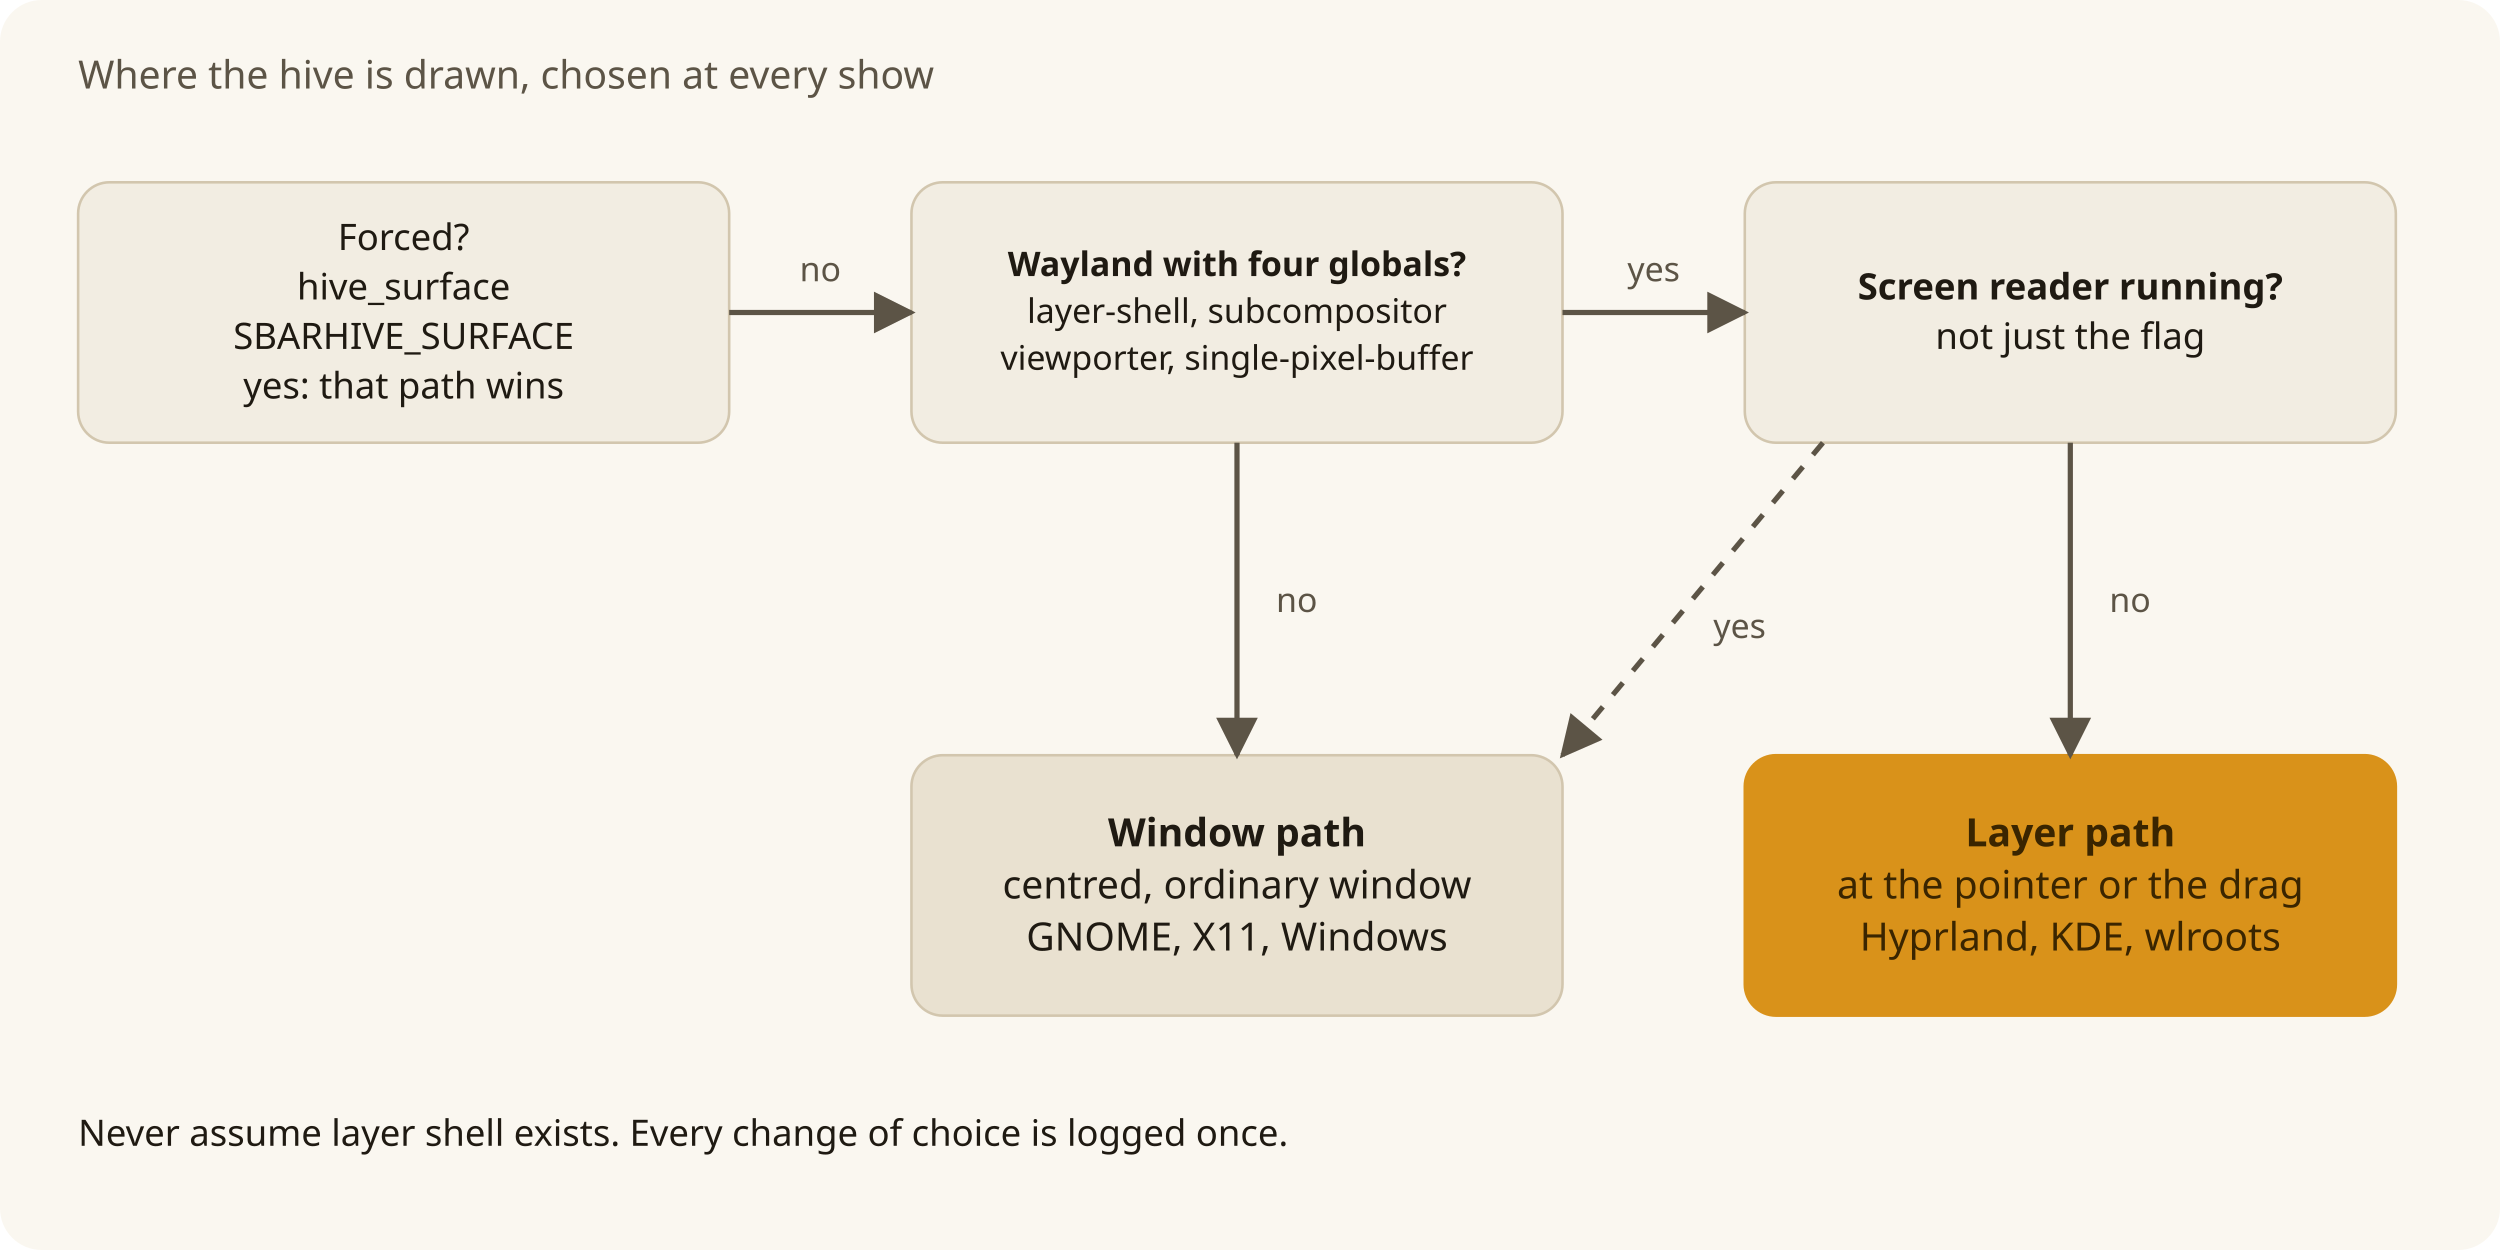
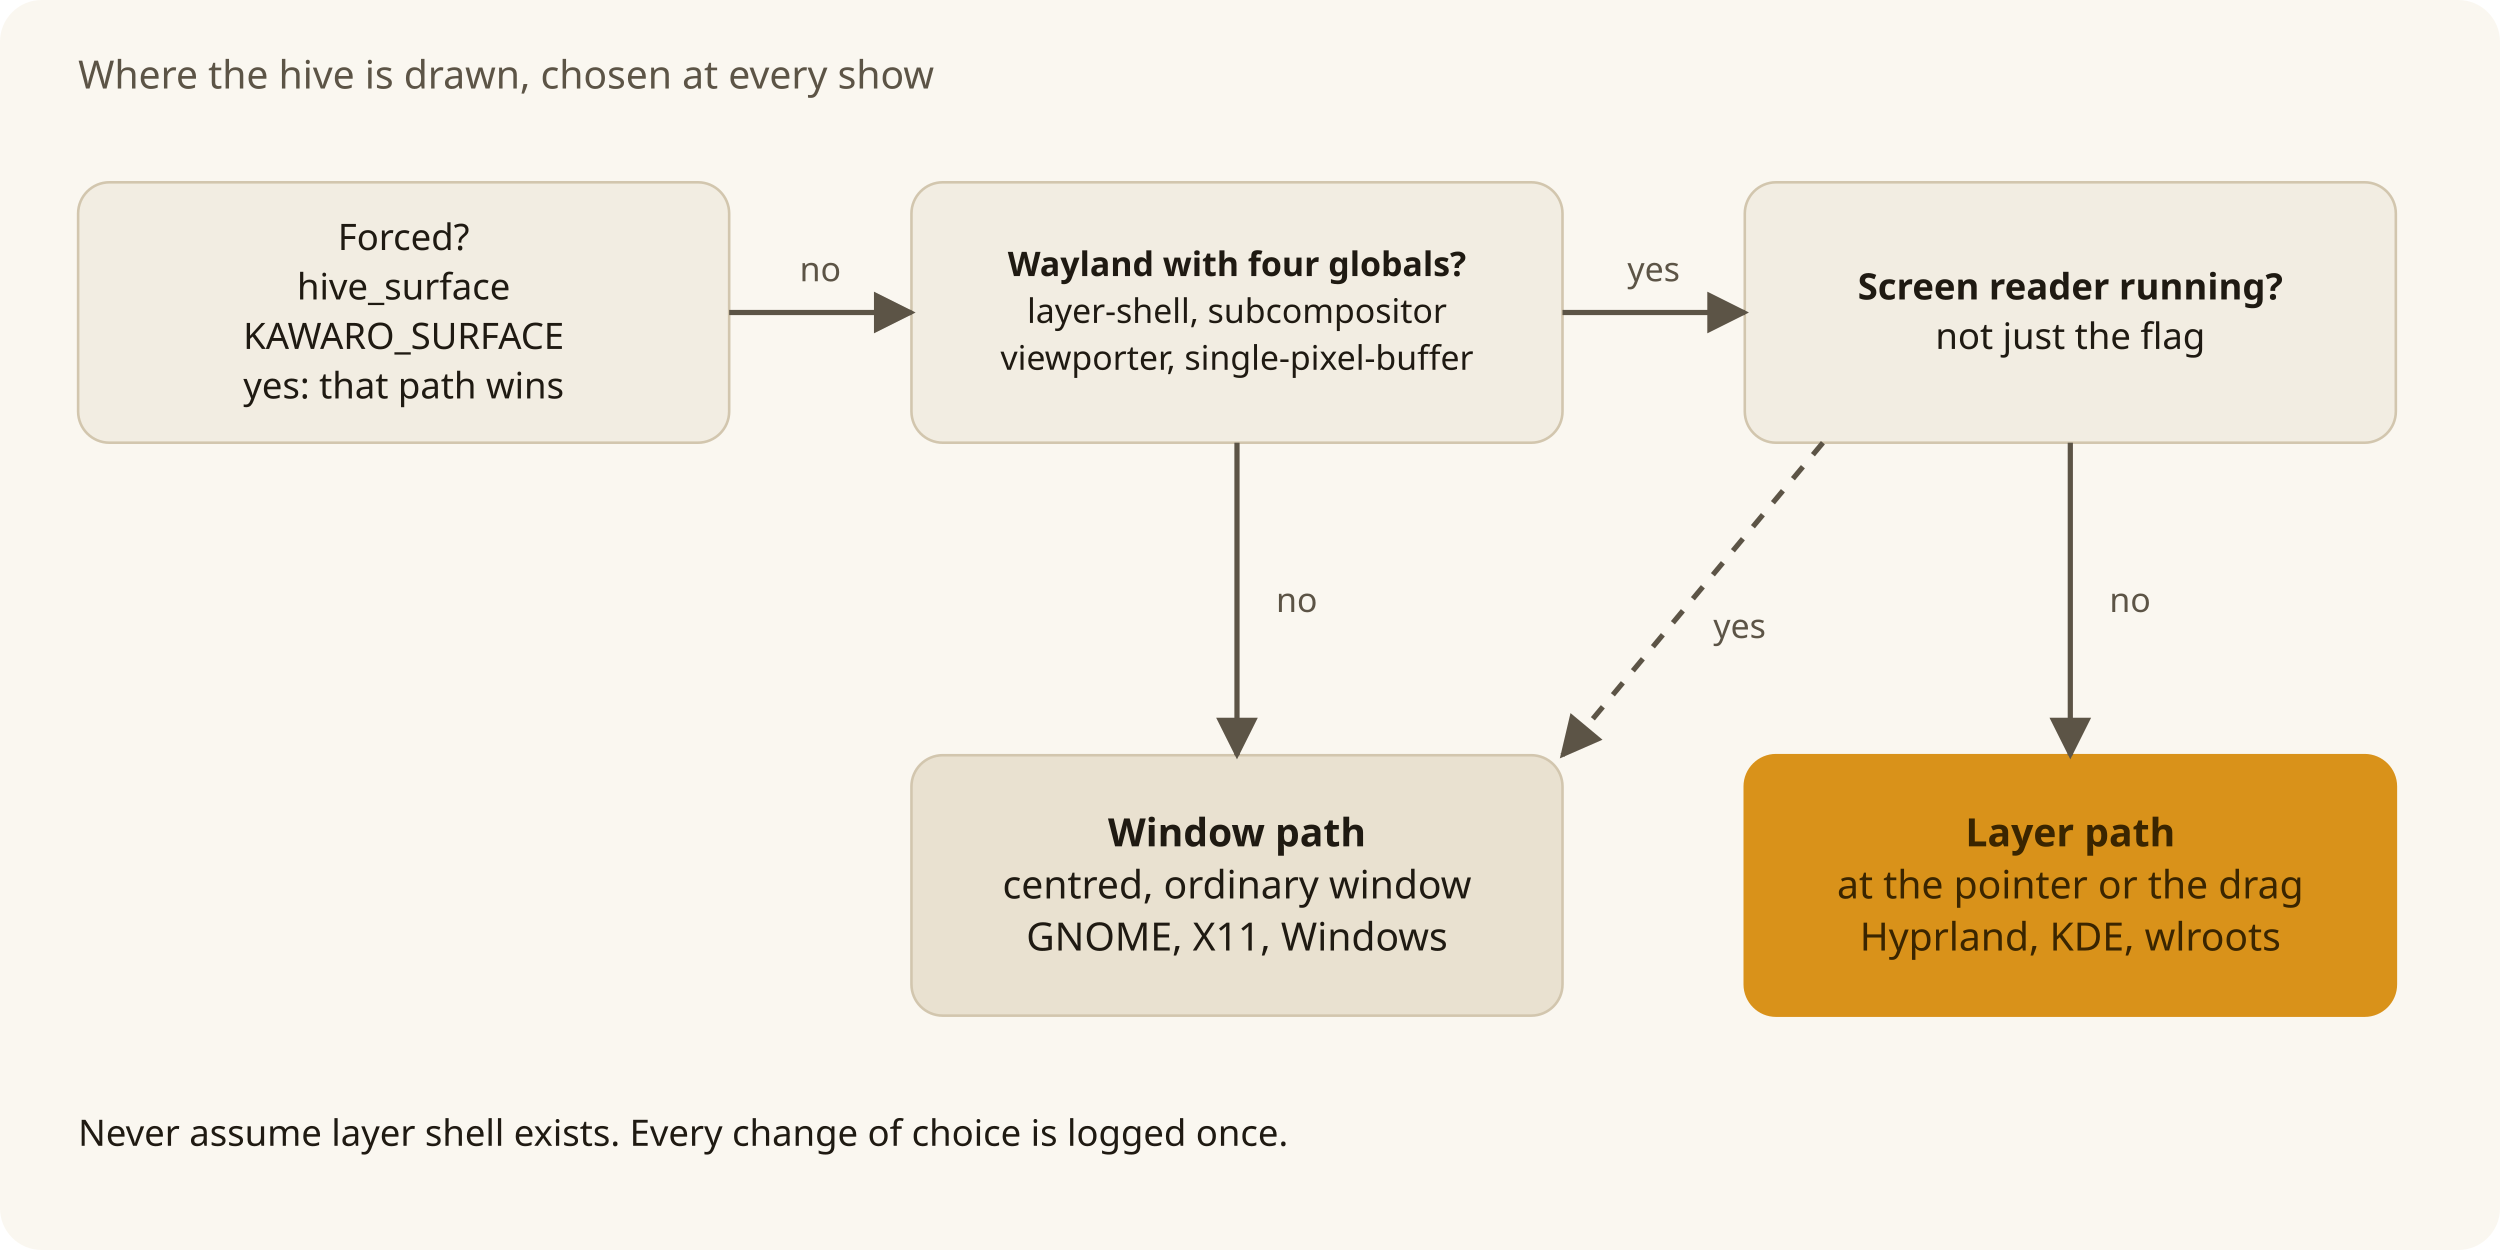
<svg xmlns="http://www.w3.org/2000/svg" viewBox="0 0 960 480" role="img" aria-labelledby="t d" width="960" height="480">
  <style>
.box{fill:#F2EDE2;stroke:#D2C6AE;stroke-width:1}
.box2{fill:#E9E1D0;stroke:#D2C6AE;stroke-width:1}
.zone{fill:#FAF7F0;stroke:#D2C6AE;stroke-width:1;stroke-dasharray:6 6}
.hot{fill:#D9921A;stroke:#D9921A}
.hex{fill:#E9E1D0;stroke:#D2C6AE;stroke-width:1}
.hexhot{fill:#D9921A;stroke:#D9921A}
.hexc{fill:#DFD3BB;stroke:#D2C6AE;stroke-width:1}
.t{fill:#1F1A12} .t2{fill:#5C5446}
.hot-t{fill:#3A2500} .hexhot-t{fill:#3A2500}
.ln{stroke:#5C5446;stroke-width:2;fill:none}
.head{fill:#5C5446}
text{font-family:"IBM Plex Sans Arabic", "IBM Plex Sans", system-ui, sans-serif}
</style>
  <rect width="960" height="480" fill="#FAF7F0" rx="16" />
  <defs>
    <marker id="a" viewBox="0 0 10 10" refX="9" refY="5" markerWidth="8" markerHeight="8" orient="auto-start-reverse">
      <path d="M0 0L10 5L0 10Z" fill="#5C5446" />
    </marker>
  </defs>
  <text class="head" x="30.0" y="34" text-anchor="start" font-size="15">Where the hive is drawn, chosen at every show</text>
  <rect class="box" x="30.0" y="70" width="250" height="100" rx="12" />
  <text class="t box-t" x="155.0" y="96.0" text-anchor="middle" font-size="14" font-family="ui-monospace, 'IBM Plex Mono', monospace">Forced?</text>
  <text class="t box-t" x="155.0" y="115.0" text-anchor="middle" font-size="14">hive_surface</text>
-   <text class="t box-t" x="155.0" y="134.0" text-anchor="middle" font-size="14">SBARHIVE_SURFACE</text>
+   <text class="t box-t" x="155.0" y="134.0" text-anchor="middle" font-size="14">KAWARO_SURFACE</text>
  <text class="t box-t" x="155.0" y="153.0" text-anchor="middle" font-size="14">yes: that path wins</text>
  <rect class="box" x="350.0" y="70" width="250" height="100" rx="12" />
  <text class="t box-t" x="475.0" y="106.0" text-anchor="middle" font-size="13" font-weight="600">Wayland with four globals?</text>
  <text class="t box-t" x="475.0" y="124.0" text-anchor="middle" font-size="13">layer-shell, subcompositor</text>
  <text class="t box-t" x="475.0" y="142.0" text-anchor="middle" font-size="13">viewporter, single-pixel-buffer</text>
  <rect class="box" x="670.0" y="70" width="250" height="100" rx="12" />
  <text class="t box-t" x="795.0" y="115.0" text-anchor="middle" font-size="14" font-weight="600">Screen reader running?</text>
  <text class="t box-t" x="795.0" y="134.0" text-anchor="middle" font-size="14">not just the flag</text>
  <line class="ln" x1="280.0" y1="120" x2="350.0" y2="120" marker-end="url(#a)" />
  <text class="t2" x="315.0" y="108" text-anchor="middle" font-size="13">no</text>
  <line class="ln" x1="600.0" y1="120" x2="670.0" y2="120" marker-end="url(#a)" />
  <text class="t2" x="635.0" y="108" text-anchor="middle" font-size="13">yes</text>
  <rect class="box2" x="350.0" y="290" width="250" height="100" rx="12" />
  <text class="t box2-t" x="475.0" y="325.0" text-anchor="middle" font-size="15" font-weight="600">Window path</text>
  <text class="t box2-t" x="475.0" y="345.0" text-anchor="middle" font-size="15">centred, ordinary window</text>
  <text class="t box2-t" x="475.0" y="365.0" text-anchor="middle" font-size="15">GNOME, X11, Windows</text>
  <rect class="hot" x="670.0" y="290" width="250" height="100" rx="12" />
  <text class="t hot-t" x="795.0" y="325.0" text-anchor="middle" font-size="15" font-weight="600">Layer path</text>
  <text class="t hot-t" x="795.0" y="345.0" text-anchor="middle" font-size="15">at the pointer or the drag</text>
  <text class="t hot-t" x="795.0" y="365.0" text-anchor="middle" font-size="15">Hyprland, KDE, wlroots</text>
  <line class="ln" x1="475.0" y1="170" x2="475.0" y2="290" marker-end="url(#a)" />
  <text class="t2" x="490.0" y="235" text-anchor="start" font-size="13">no</text>
  <line class="ln" x1="795.0" y1="170" x2="795.0" y2="290" marker-end="url(#a)" />
  <text class="t2" x="810.0" y="235" text-anchor="start" font-size="13">no</text>
  <line class="ln" x1="700.0" y1="170" x2="600.0" y2="290" marker-end="url(#a)" stroke-dasharray="6 6" />
  <text class="t2" x="668.0" y="245" text-anchor="middle" font-size="13">yes</text>
  <text class="t" x="30.0" y="440" text-anchor="start" font-size="14">Never assume layer shell exists. Every change of choice is logged once.</text>
</svg>
